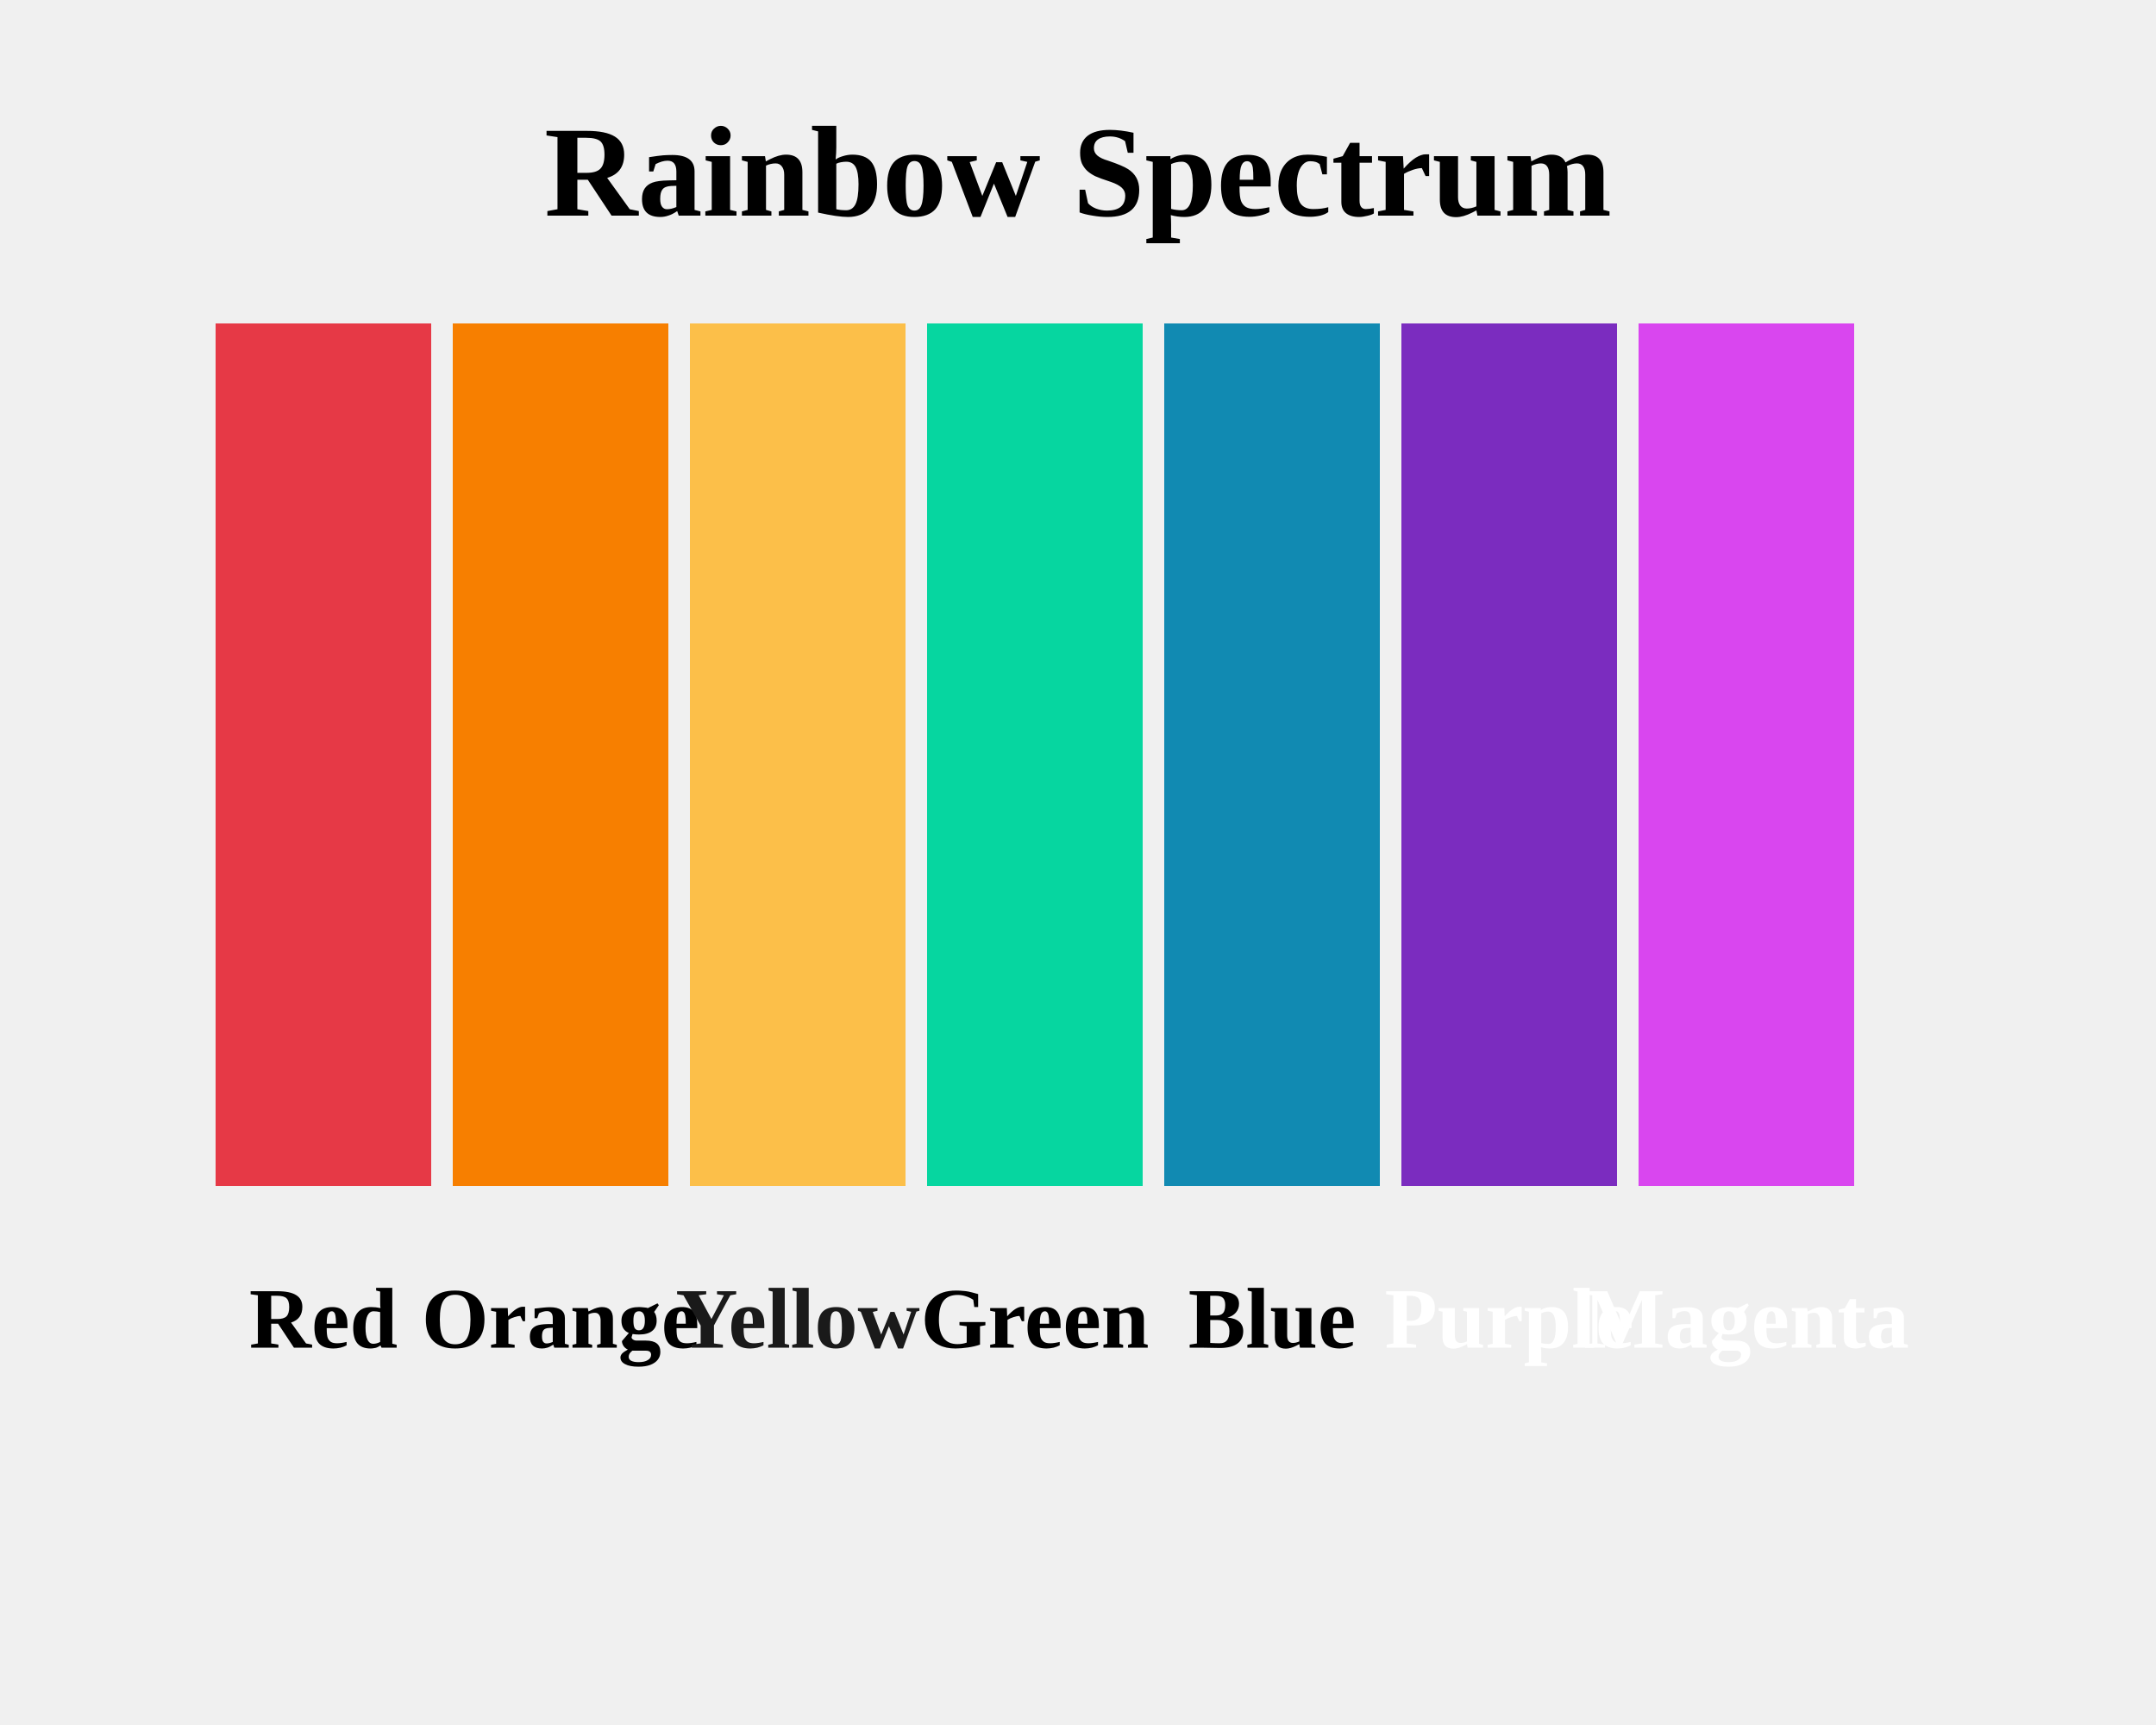
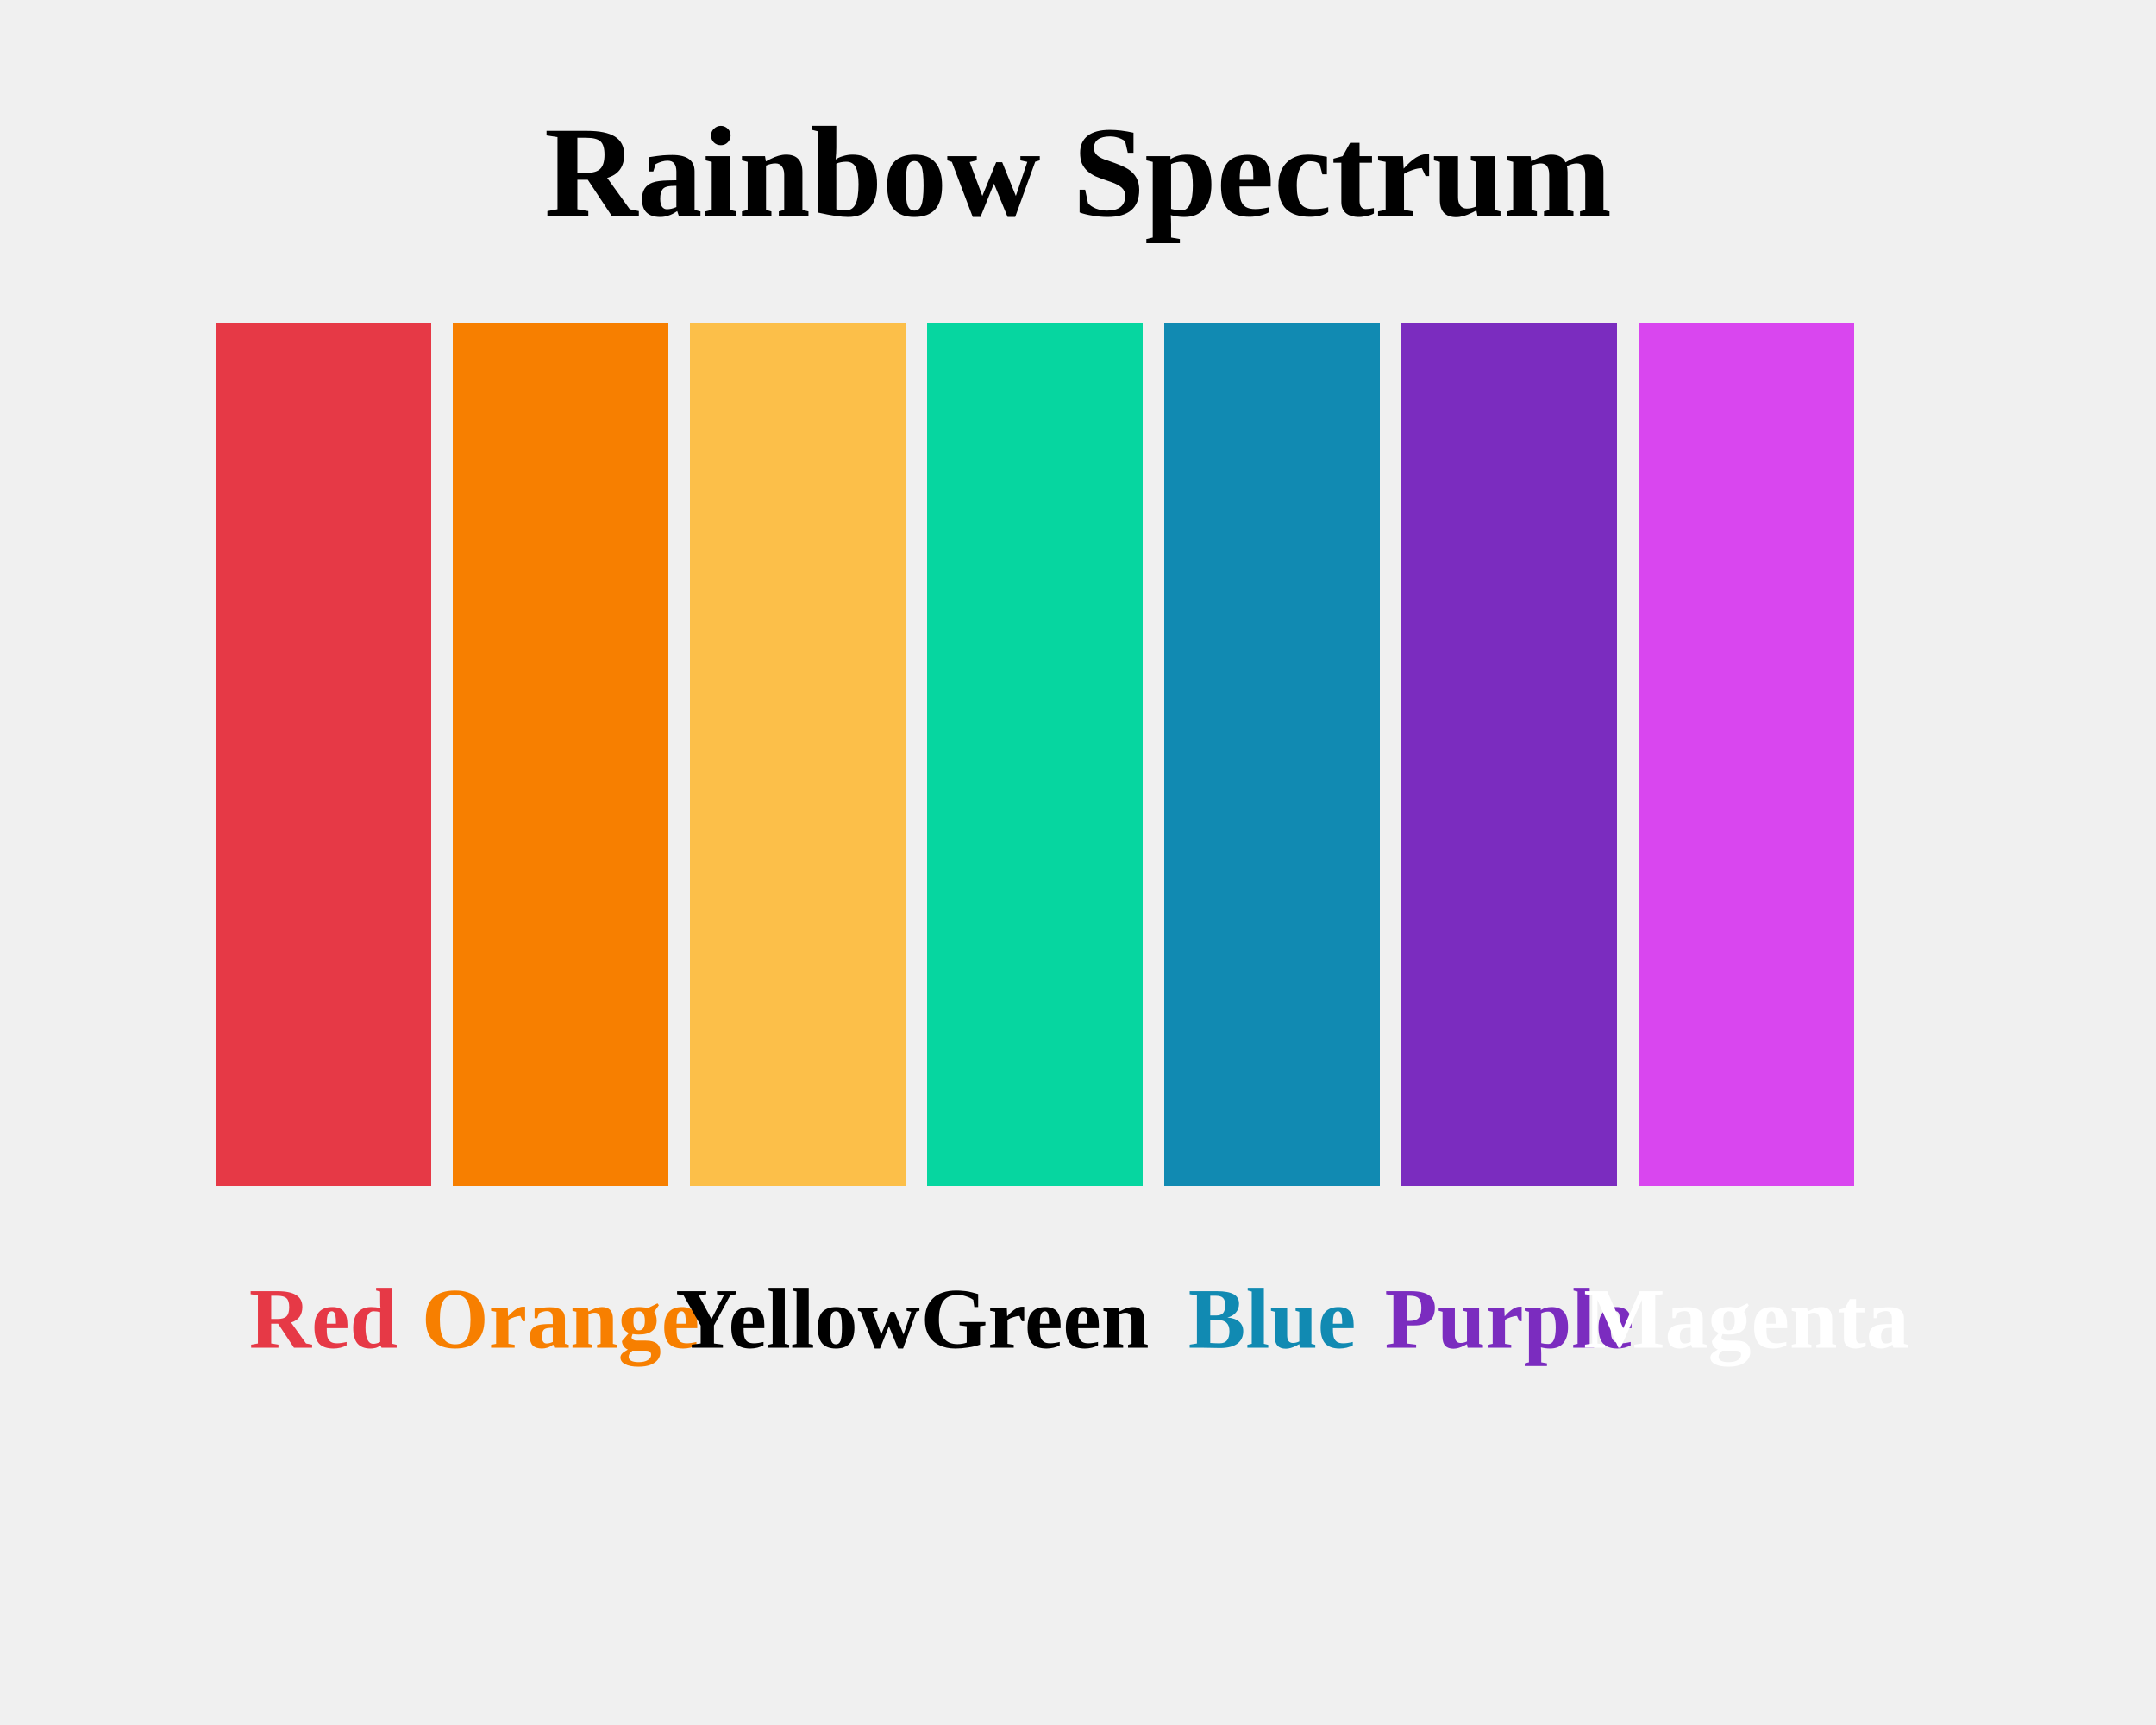
<svg xmlns="http://www.w3.org/2000/svg" viewBox="0 0 200 160">
  <rect x="20" y="30" width="20" height="80" fill="#e63946" />
  <rect x="42" y="30" width="20" height="80" fill="#f77f00" />
  <rect x="64" y="30" width="20" height="80" fill="#fcbf49" />
  <rect x="86" y="30" width="20" height="80" fill="#06d6a0" />
  <rect x="108" y="30" width="20" height="80" fill="#118ab2" />
  <rect x="130" y="30" width="20" height="80" fill="#7b2cbf" />
  <rect x="152" y="30" width="20" height="80" fill="#d946ef" />
-   <text x="30" y="125" text-anchor="middle" font-size="8" font-weight="bold" fill="currentColor">Red</text>
-   <text x="52" y="125" text-anchor="middle" font-size="8" font-weight="bold" fill="currentColor">Orange</text>
-   <text x="74" y="125" text-anchor="middle" font-size="8" font-weight="bold" fill="#1a1a1a">Yellow</text>
+   <text x="30" y="125" text-anchor="middle" font-size="8" font-weight="bold" fill="#e63946">Red</text>
+   <text x="52" y="125" text-anchor="middle" font-size="8" font-weight="bold" fill="#f77f00">Orange</text>
+   <text x="74" y="125" text-anchor="middle" font-size="8" font-weight="bold" fill="currentColor">Yellow</text>
  <text x="96" y="125" text-anchor="middle" font-size="8" font-weight="bold" fill="currentColor">Green</text>
-   <text x="118" y="125" text-anchor="middle" font-size="8" font-weight="bold" fill="currentColor">Blue</text>
-   <text x="140" y="125" text-anchor="middle" font-size="8" font-weight="bold" fill="#ffffff">Purple</text>
-   <text x="162" y="125" text-anchor="middle" font-size="8" font-weight="bold" fill="#ffffff">Magenta</text>
-   <text x="100" y="20" text-anchor="middle" font-size="12" font-weight="bold" fill="currentColor">Rainbow Spectrum</text>
+   <text x="118" y="125" text-anchor="middle" font-size="8" font-weight="bold" fill="#118ab2">Blue</text>
+   <text x="140" y="125" text-anchor="middle" font-size="8" font-weight="bold" fill="#7b2cbf">Purple</text>
+   <text x="162" y="125" text-anchor="middle" font-size="8" font-weight="bold" fill="#fff">Magenta</text>
+   <text x="100" y="20" text-anchor="middle" font-size="12" font-weight="bold" fill="#000">Rainbow Spectrum</text>
</svg>
